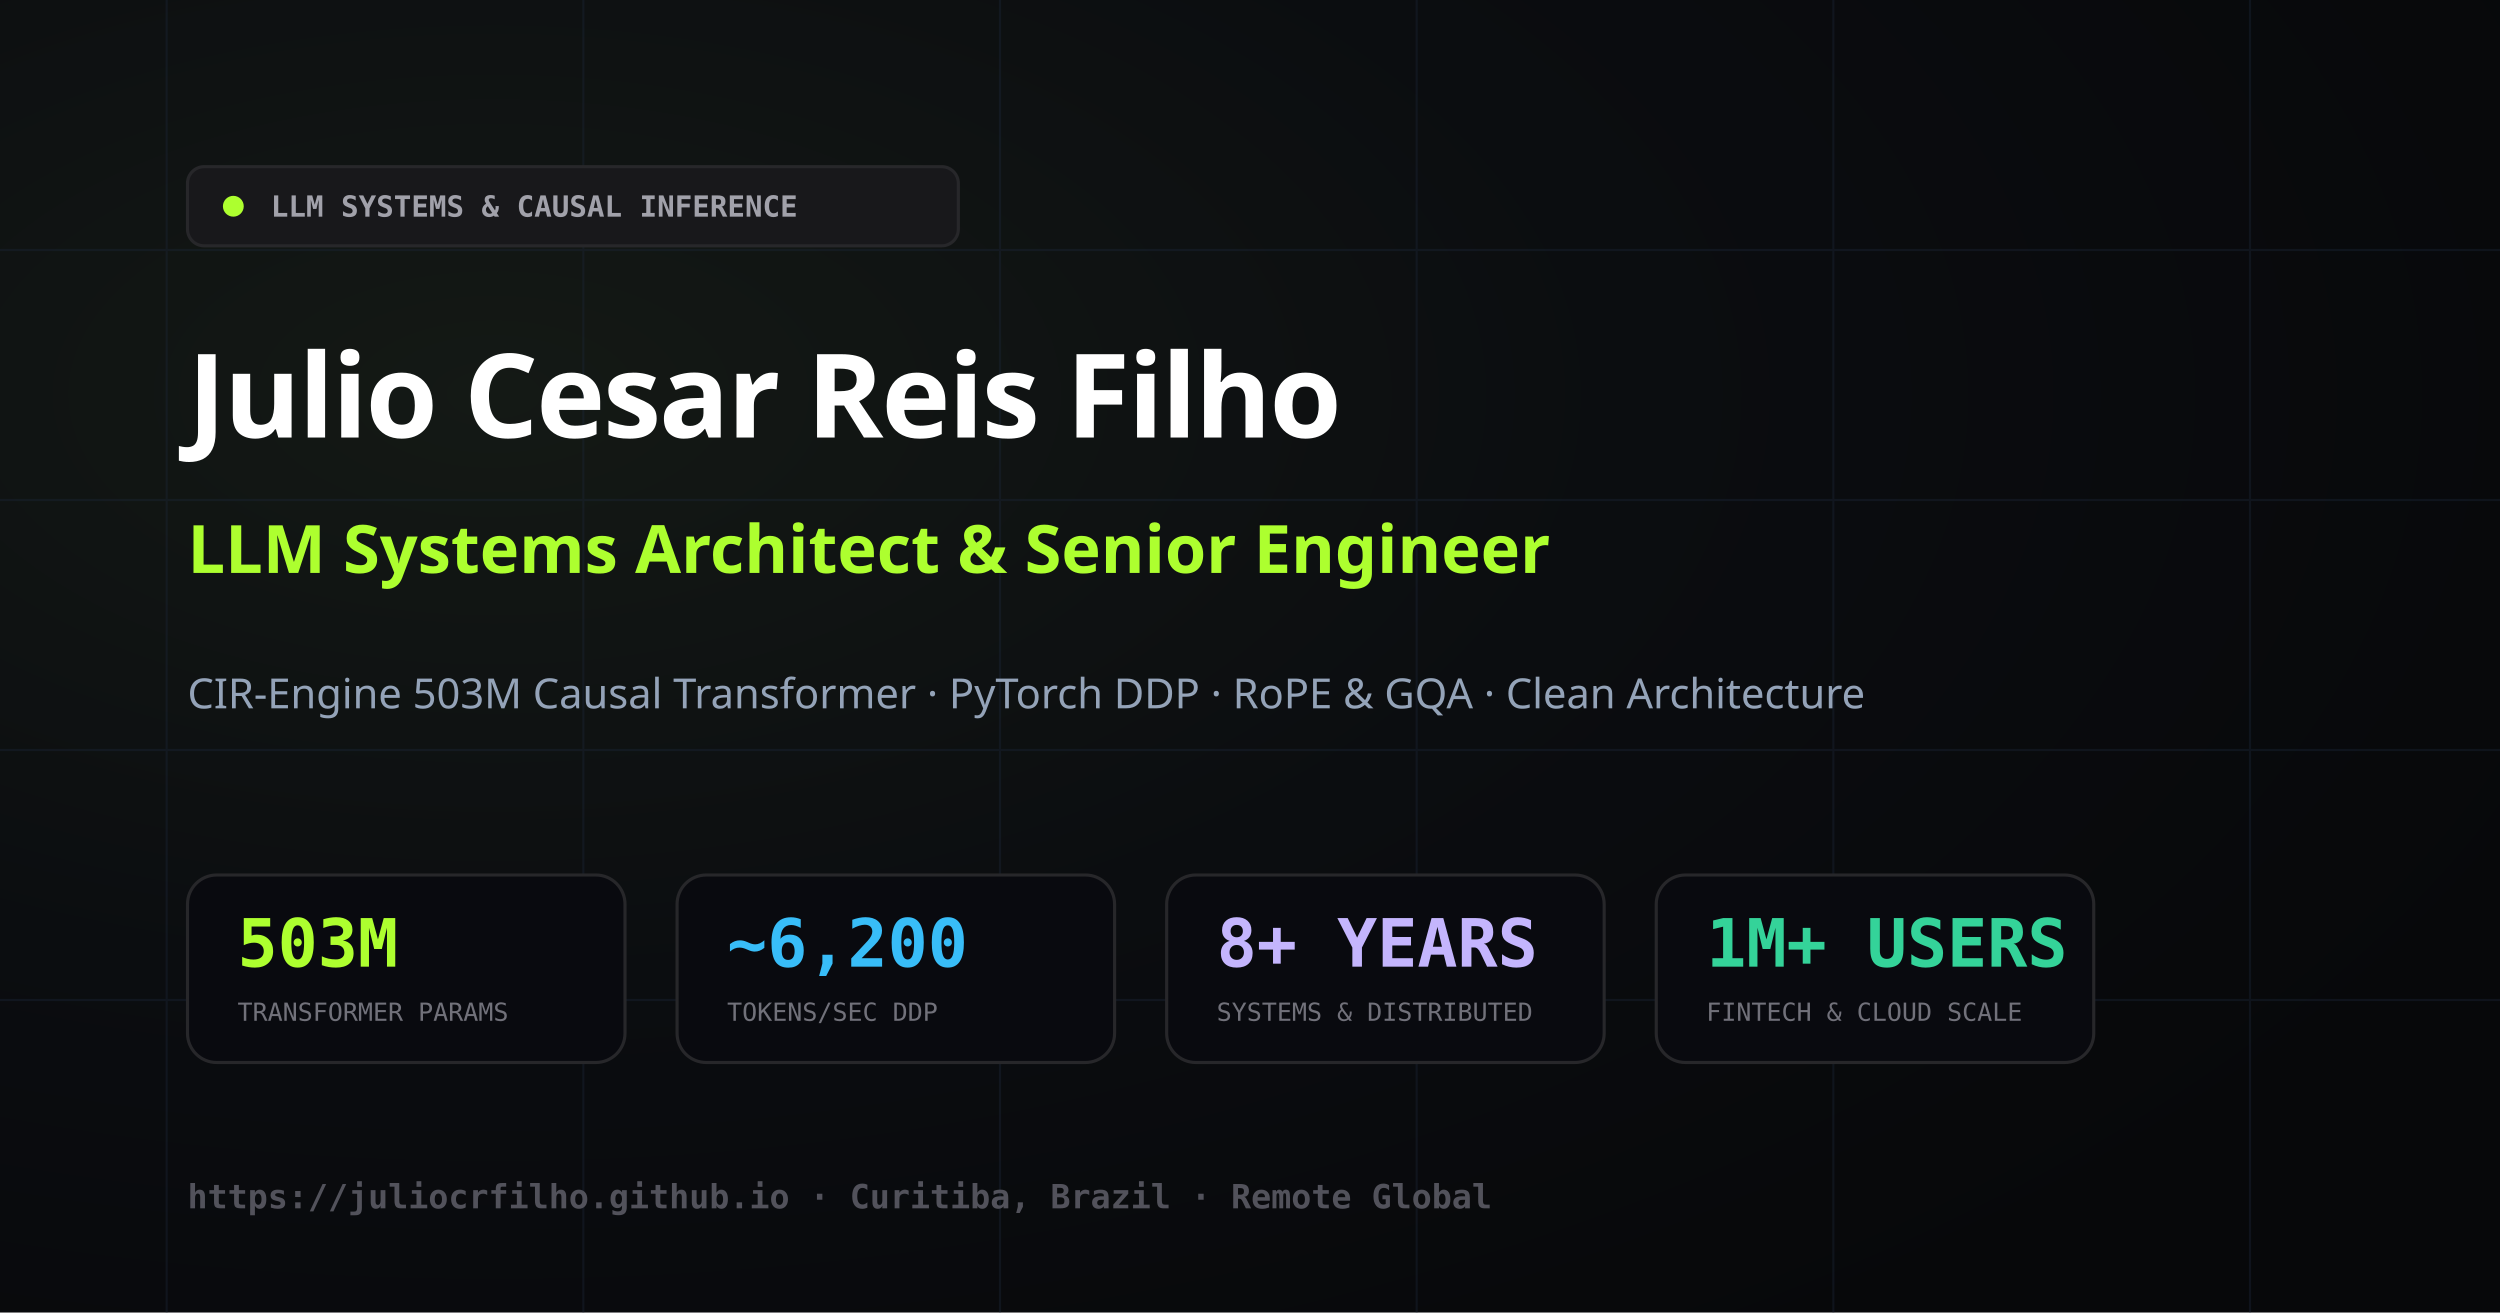
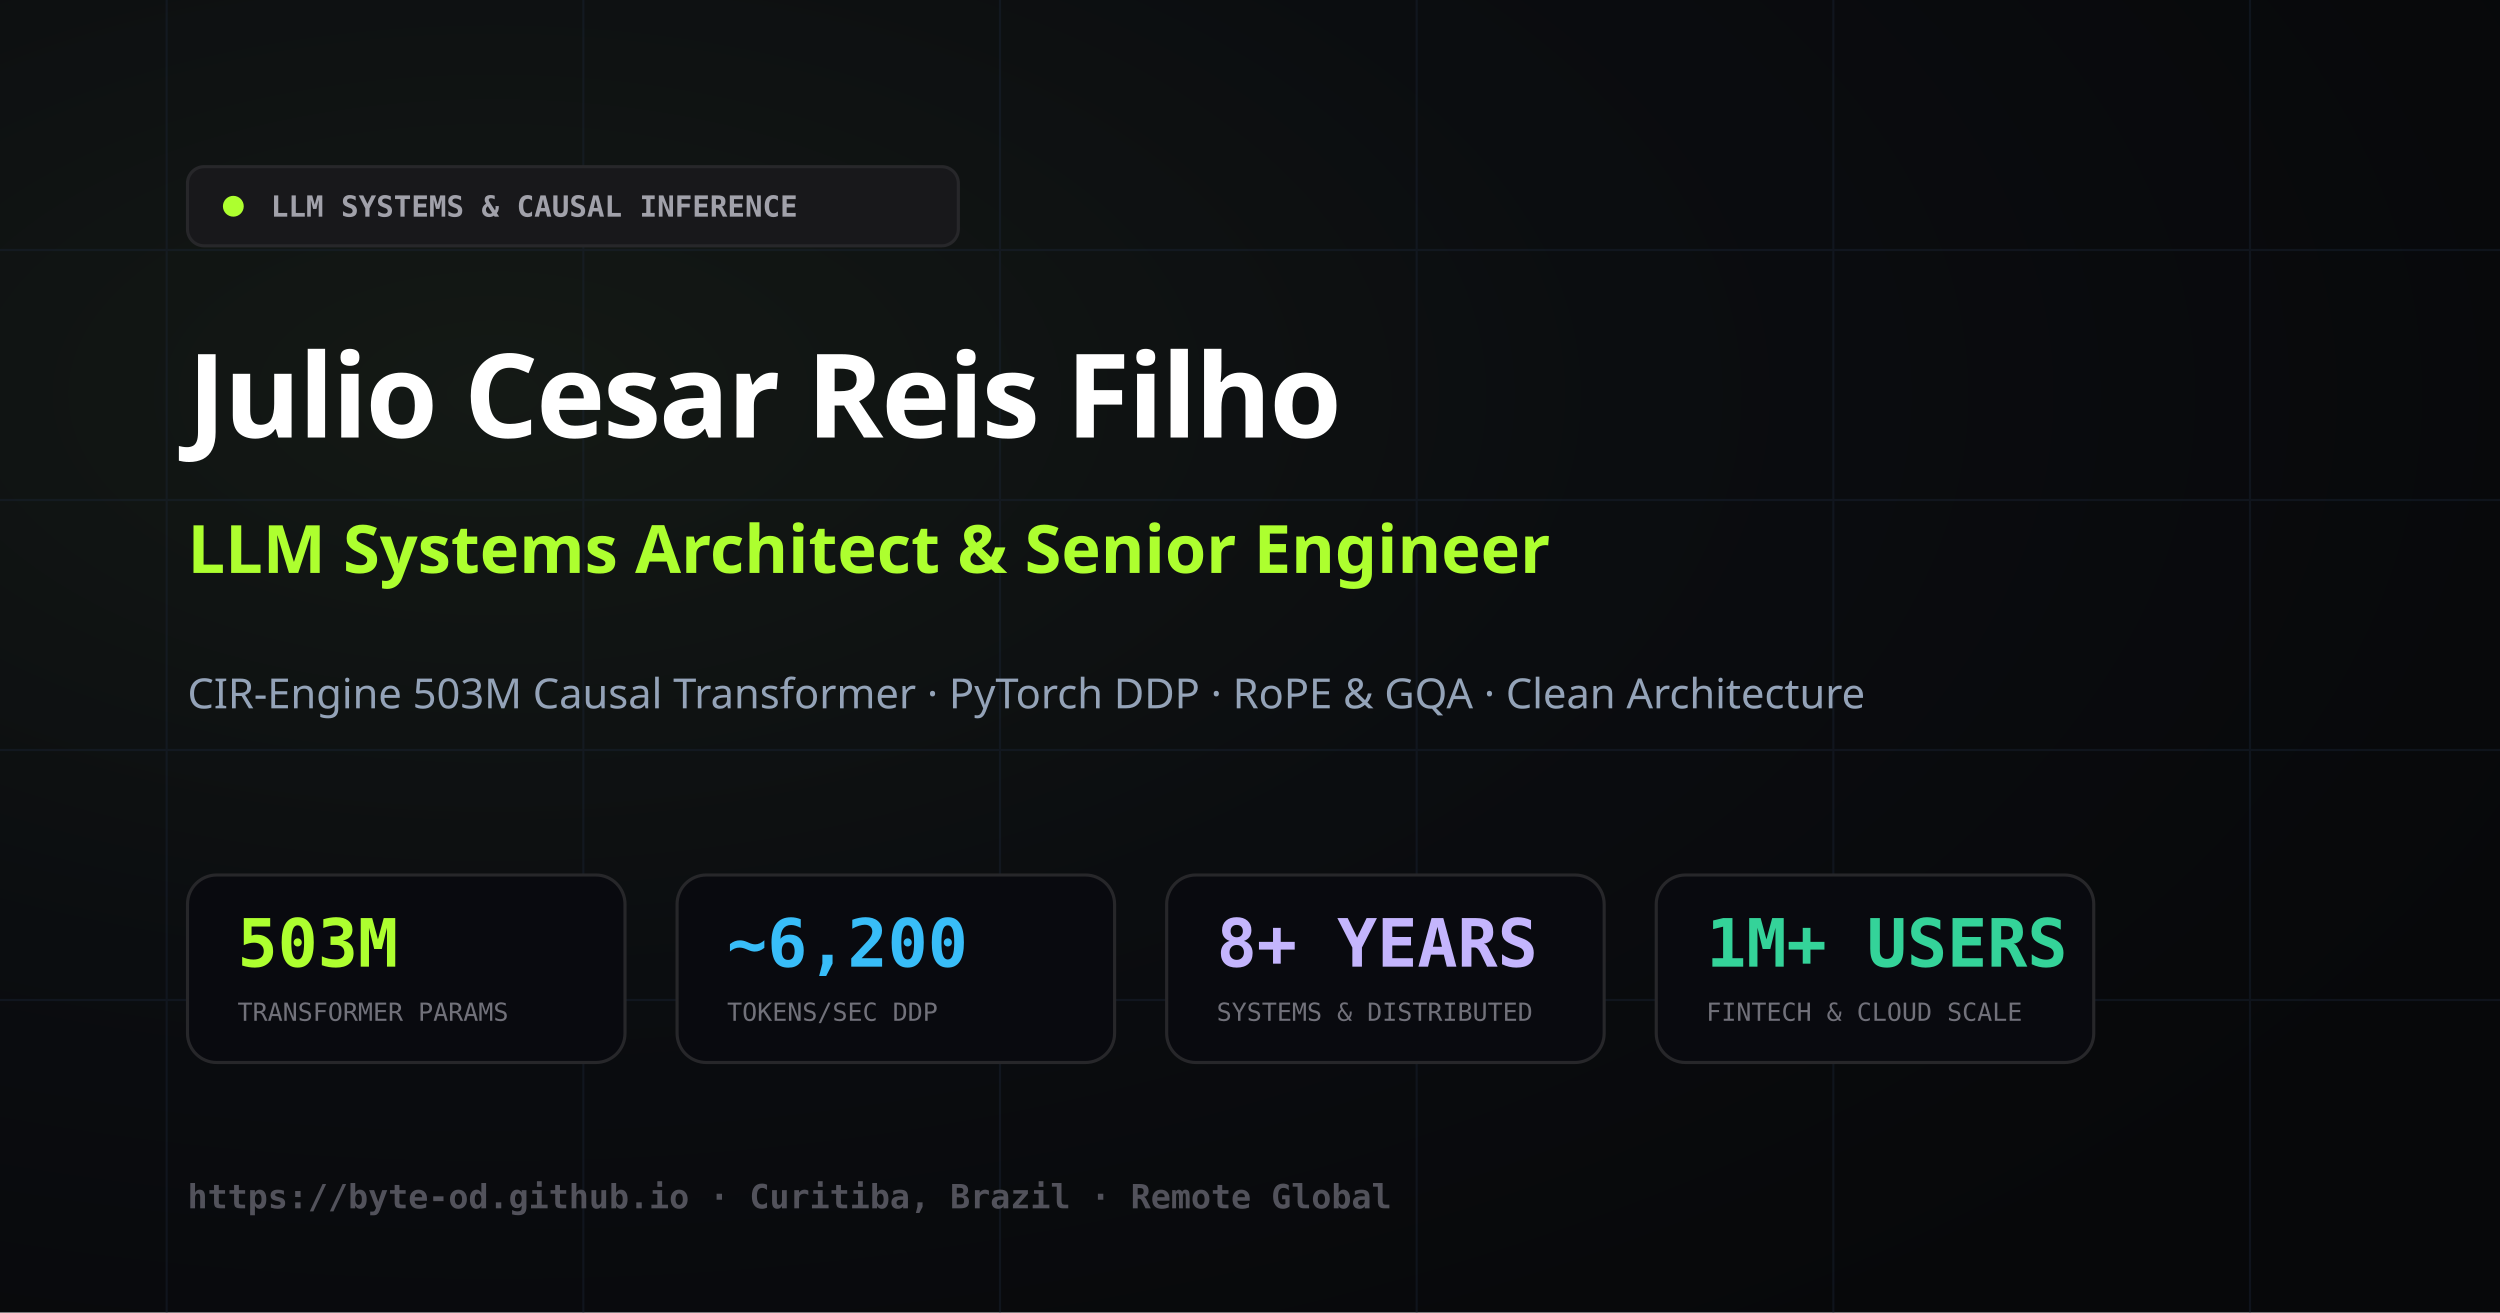
<svg xmlns="http://www.w3.org/2000/svg" viewBox="0 0 1200 630" width="1200" height="630">
  <defs>
    <radialGradient id="gradBg" cx="20%" cy="30%" r="90%">
      <stop offset="0%" stop-color="#141915" />
      <stop offset="50%" stop-color="#0b0d10" />
      <stop offset="100%" stop-color="#07080a" />
    </radialGradient>
    <linearGradient id="neonGreen" x1="0%" y1="0%" x2="100%" y2="100%">
      <stop offset="0%" stop-color="#adff2f" />
      <stop offset="100%" stop-color="#84cc16" />
    </linearGradient>
  </defs>
  <rect width="1200" height="630" fill="url(#gradBg)" />
  <g stroke="#1e293b" stroke-width="1" opacity="0.35">
    <line x1="80" y1="0" x2="80" y2="630" />
    <line x1="280" y1="0" x2="280" y2="630" />
    <line x1="480" y1="0" x2="480" y2="630" />
    <line x1="680" y1="0" x2="680" y2="630" />
    <line x1="880" y1="0" x2="880" y2="630" />
    <line x1="1080" y1="0" x2="1080" y2="630" />
    <line x1="0" y1="120" x2="1200" y2="120" />
    <line x1="0" y1="240" x2="1200" y2="240" />
    <line x1="0" y1="360" x2="1200" y2="360" />
    <line x1="0" y1="480" x2="1200" y2="480" />
  </g>
  <rect x="90" y="80" width="370" height="38" rx="8" fill="#18181b" stroke="#27272a" stroke-width="1.5" />
  <circle cx="112" cy="99" r="5" fill="#adff2f" />
  <text x="130" y="104" font-family="'JetBrains Mono', monospace" font-size="14" font-weight="600" fill="#a1a1aa">LLM SYSTEMS &amp; CAUSAL INFERENCE</text>
  <text x="90" y="210" font-family="'Plus Jakarta Sans', system-ui, sans-serif" font-size="56" font-weight="900" fill="#ffffff" letter-spacing="-1">
    Julio Cesar Reis Filho
  </text>
  <text x="90" y="275" font-family="'Plus Jakarta Sans', system-ui, sans-serif" font-size="32" font-weight="700" fill="#adff2f">
    LLM Systems Architect &amp; Senior Engineer
  </text>
  <text x="90" y="340" font-family="'Plus Jakarta Sans', system-ui, sans-serif" font-size="20" font-weight="400" fill="#94a3b8">
    CIR-Engine 503M Causal Transformer · PyTorch DDP · RoPE &amp; GQA · Clean Architecture
  </text>
  <g transform="translate(90, 420)">
    <rect width="210" height="90" rx="14" fill="#090a0f" stroke="#27272a" stroke-width="1.5" />
    <text x="24" y="44" font-family="'JetBrains Mono', monospace" font-size="32" font-weight="800" fill="#adff2f">503M</text>
    <text x="24" y="70" font-family="'JetBrains Mono', monospace" font-size="12" fill="#71717a">TRANSFORMER PARAMS</text>
  </g>
  <g transform="translate(325, 420)">
    <rect width="210" height="90" rx="14" fill="#090a0f" stroke="#27272a" stroke-width="1.5" />
    <text x="24" y="44" font-family="'JetBrains Mono', monospace" font-size="32" font-weight="800" fill="#38bdf8">~6,200</text>
    <text x="24" y="70" font-family="'JetBrains Mono', monospace" font-size="12" fill="#71717a">TOKENS/SEC DDP</text>
  </g>
  <g transform="translate(560, 420)">
    <rect width="210" height="90" rx="14" fill="#090a0f" stroke="#27272a" stroke-width="1.5" />
    <text x="24" y="44" font-family="'JetBrains Mono', monospace" font-size="32" font-weight="800" fill="#c4b5fd">8+ YEARS</text>
    <text x="24" y="70" font-family="'JetBrains Mono', monospace" font-size="12" fill="#71717a">SYSTEMS &amp; DISTRIBUTED</text>
  </g>
  <g transform="translate(795, 420)">
    <rect width="210" height="90" rx="14" fill="#090a0f" stroke="#27272a" stroke-width="1.5" />
    <text x="24" y="44" font-family="'JetBrains Mono', monospace" font-size="32" font-weight="800" fill="#34d399">1M+ USERS</text>
    <text x="24" y="70" font-family="'JetBrains Mono', monospace" font-size="12" fill="#71717a">FINTECH &amp; CLOUD SCALE</text>
  </g>
  <text x="90" y="580" font-family="'JetBrains Mono', monospace" font-size="16" font-weight="600" fill="#52525b">
-     https://juliocrfilho.github.io · Curitiba, Brazil · Remote Global
+     https://byte-od.github.io · Curitiba, Brazil · Remote Global
  </text>
</svg>
